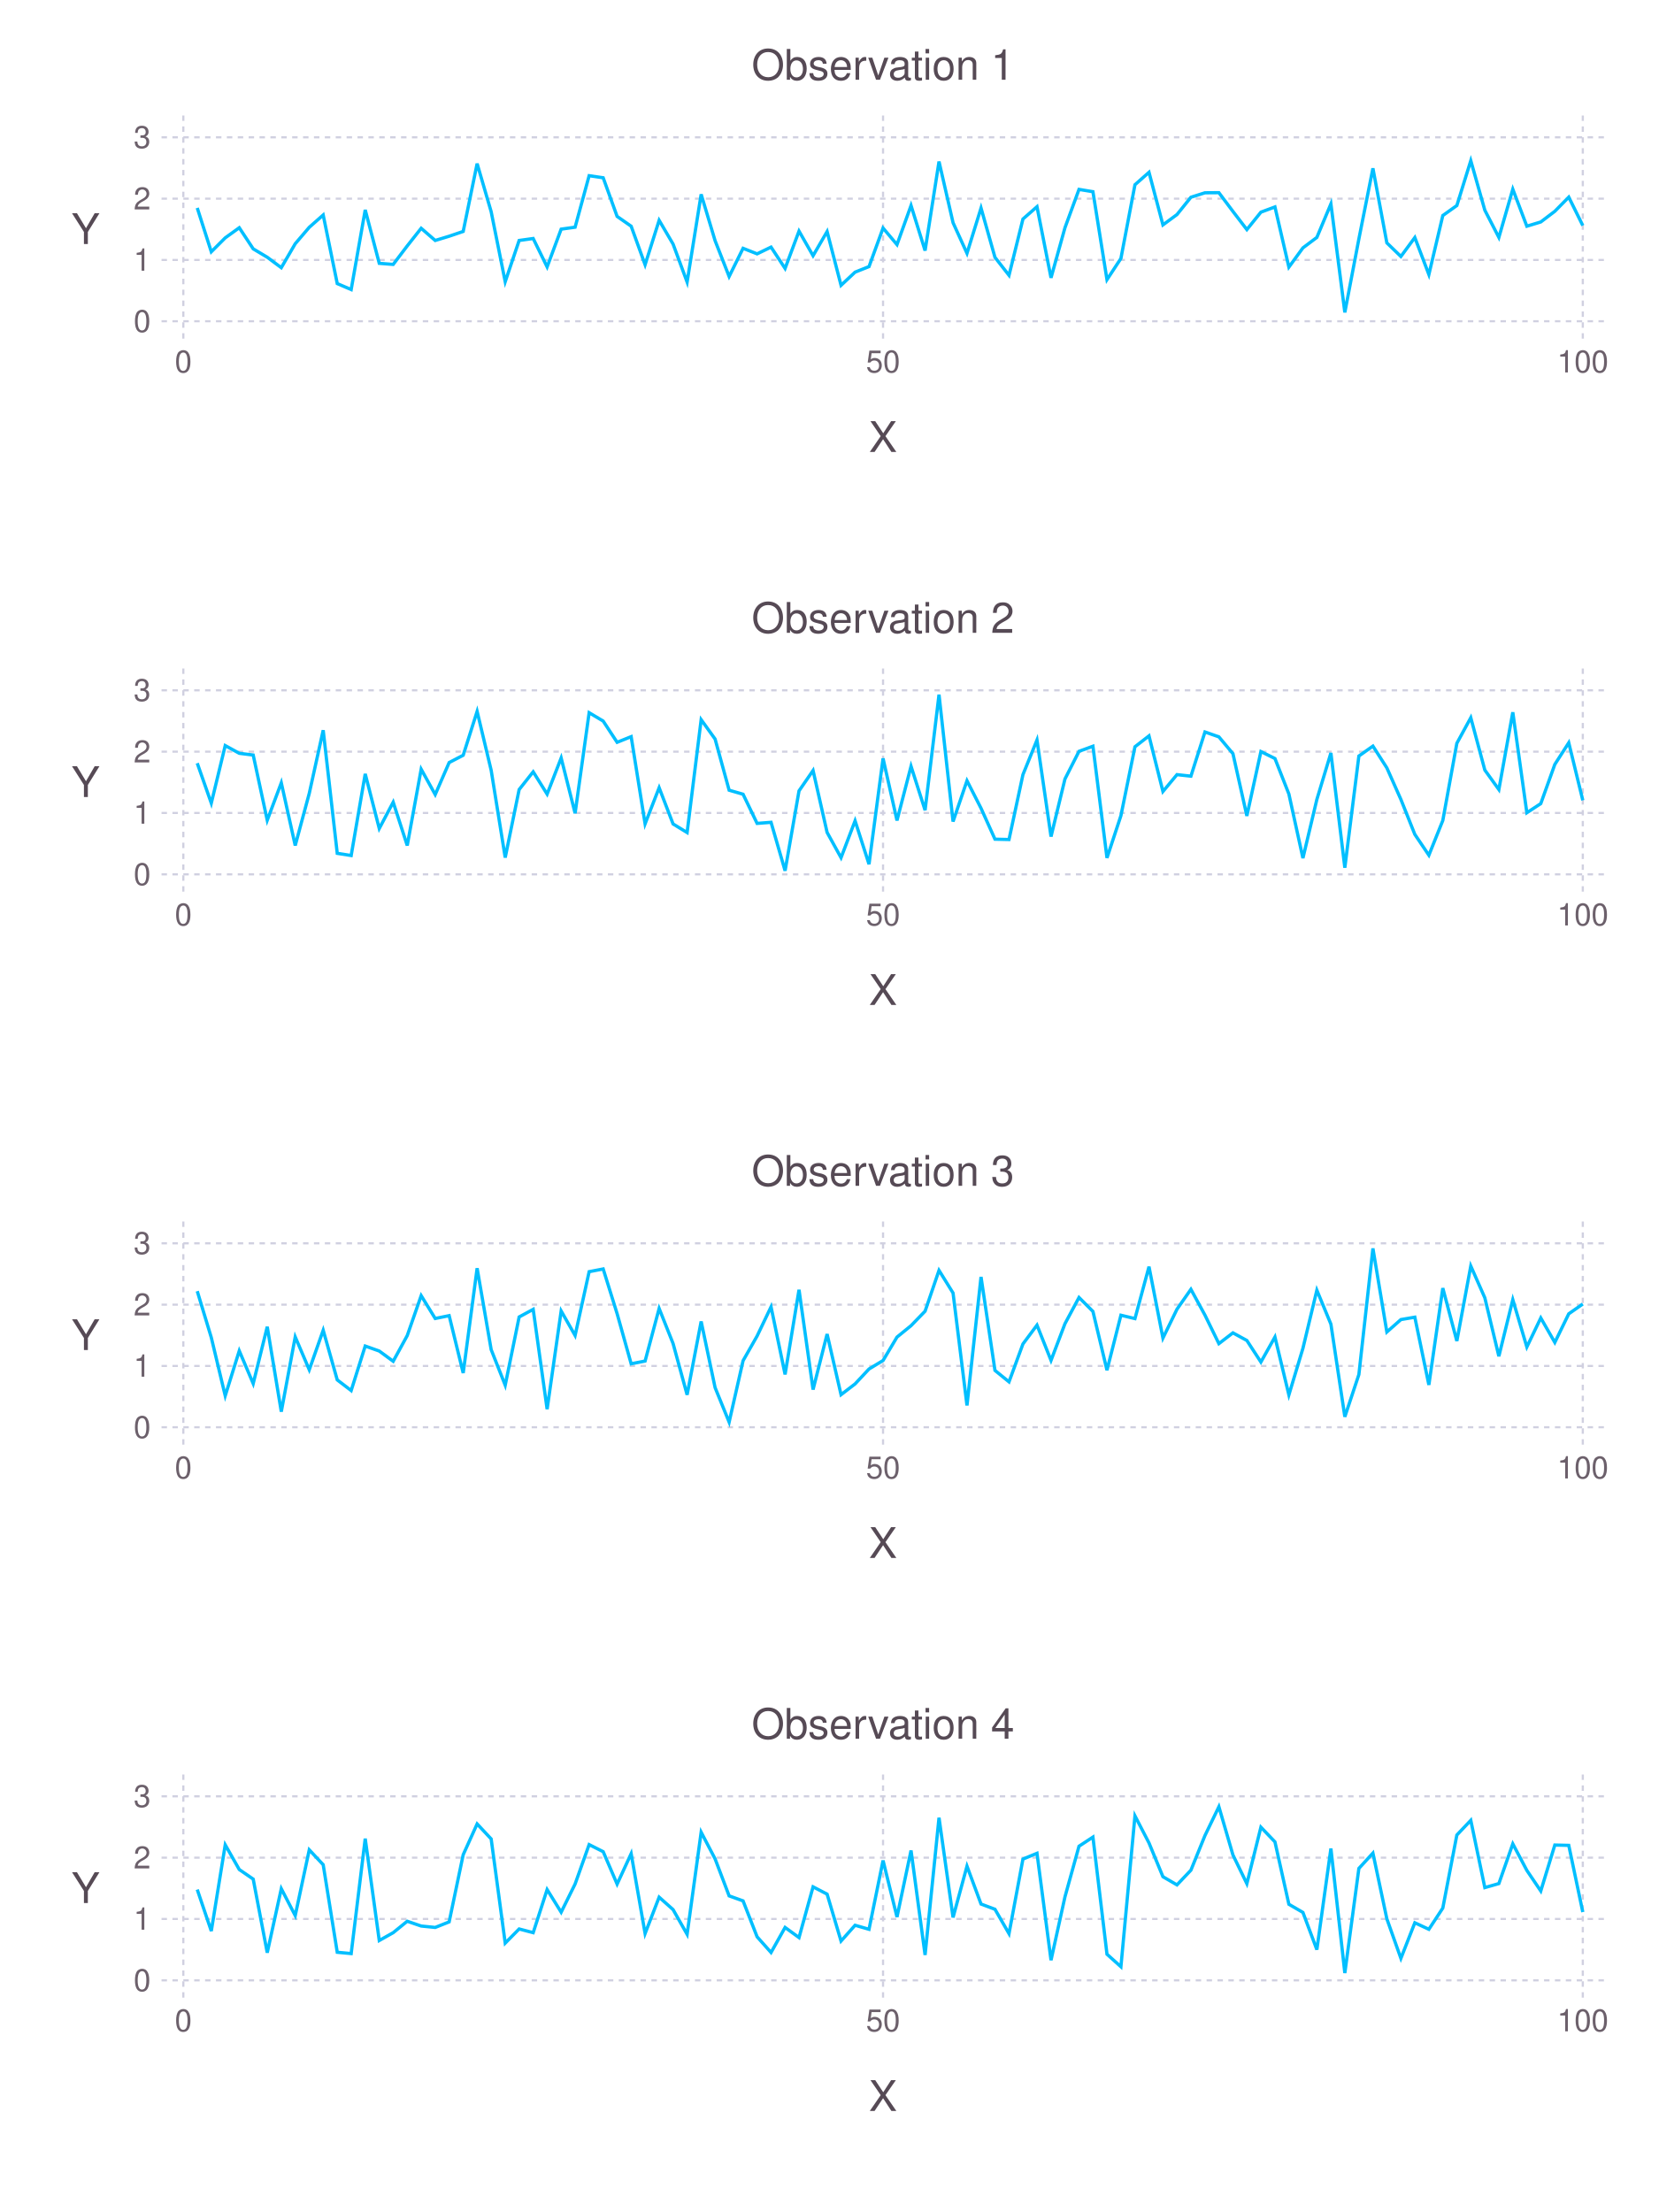
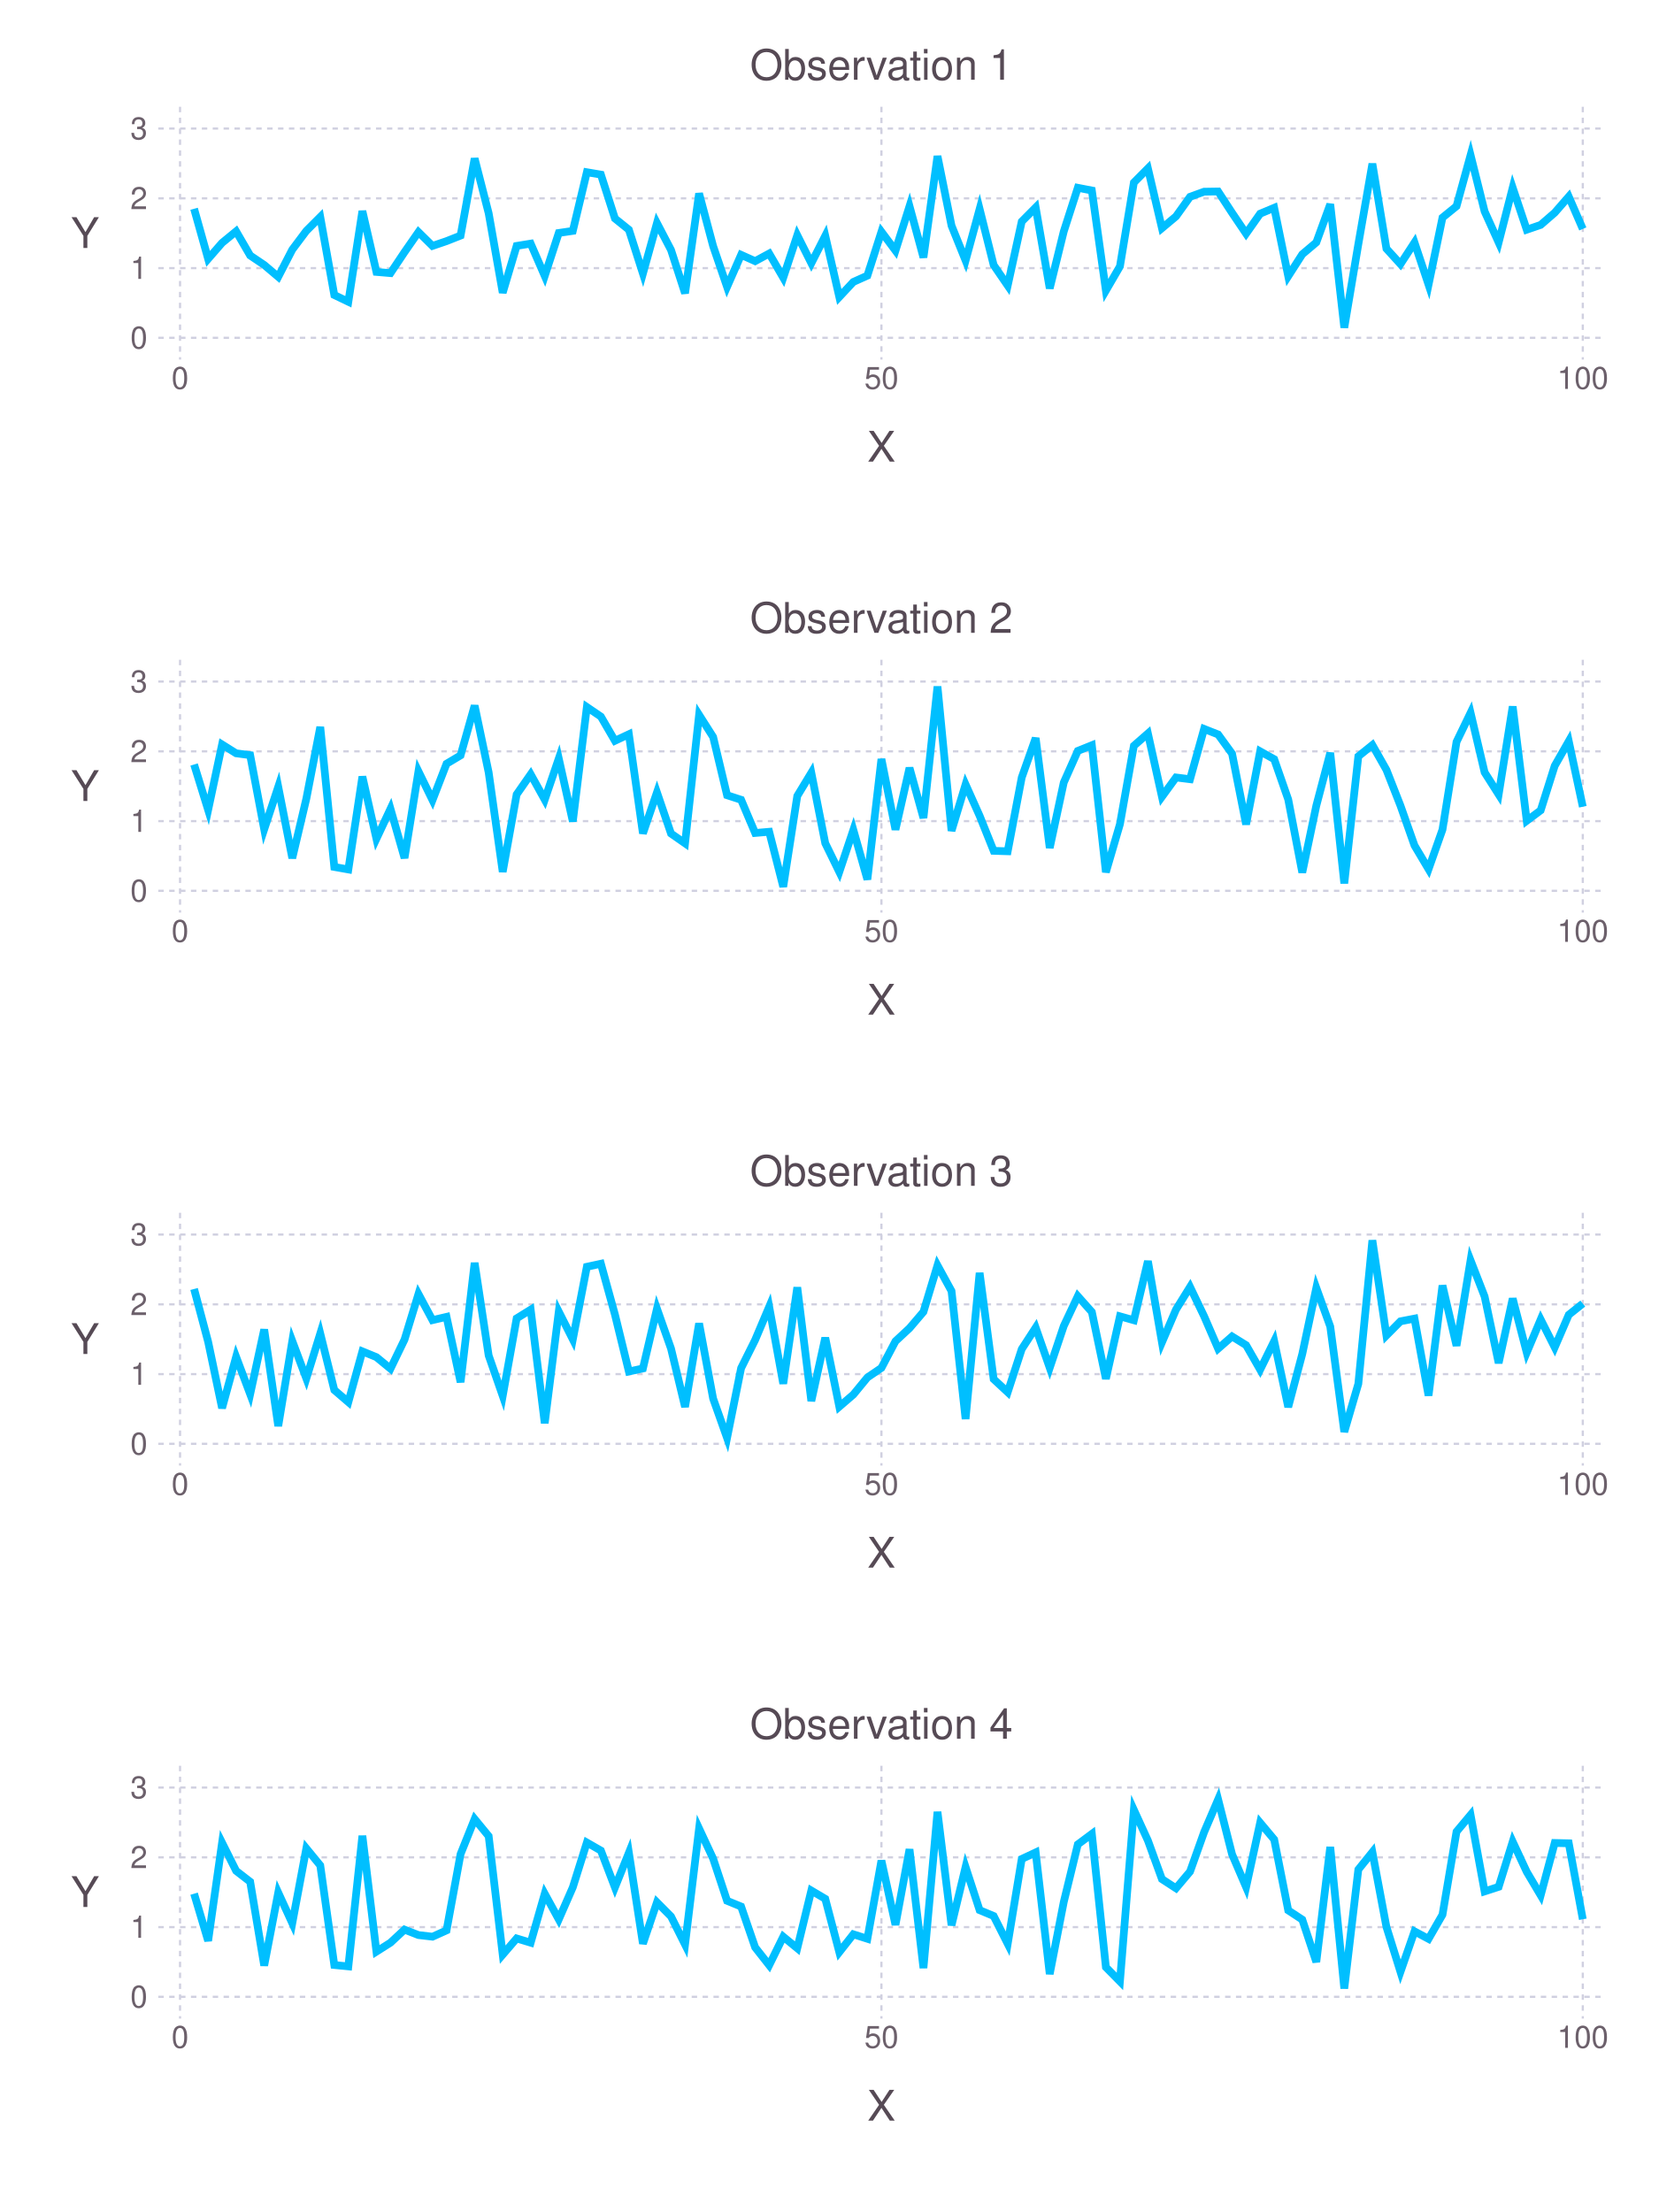
<svg xmlns="http://www.w3.org/2000/svg" version="1.2" width="152.4mm" height="203.2mm" viewBox="0 0 152.4 203.2" stroke="none" fill="#000000" stroke-width="0.3" font-size="3.88">
  <g class="plotroot xscalable yscalable" id="img-edb40650-1">
    <g font-size="3.88" font-family="'PT Sans','Helvetica Neue','Helvetica',sans-serif" fill="#564A55" stroke="#000000" stroke-opacity="0.000" id="img-edb40650-2">
-       <text x="81.12" y="191.59" text-anchor="middle" dy="0.6em">X</text>
+       <text x="80.97" y="192.48" text-anchor="middle" dy="0.6em">X</text>
    </g>
    <g class="guide xlabels" font-size="2.82" font-family="'PT Sans Caption','Helvetica Neue','Helvetica',sans-serif" fill="#6C606B" id="img-edb40650-3">
-       <text x="16.84" y="184.91" text-anchor="middle" dy="0.6em">0</text>
-       <text x="81.12" y="184.91" text-anchor="middle" dy="0.6em">50</text>
-       <text x="145.4" y="184.91" text-anchor="middle" dy="0.6em">100</text>
+       <text x="16.54" y="186.43" text-anchor="middle" dy="0.6em">0</text>
+       <text x="80.97" y="186.43" text-anchor="middle" dy="0.6em">50</text>
+       <text x="145.4" y="186.43" text-anchor="middle" dy="0.6em">100</text>
    </g>
    <g clip-path="url(#img-edb40650-4)">
      <g id="img-edb40650-5">
        <g pointer-events="visible" opacity="1" fill="#000000" fill-opacity="0.000" stroke="#000000" stroke-opacity="0.000" class="guide background" id="img-edb40650-6">
-           <rect x="14.84" y="163.01" width="132.56" height="20.9" />
+           <rect x="14.54" y="162.21" width="132.86" height="23.22" />
        </g>
        <g class="guide ygridlines xfixed" stroke-dasharray="0.5,0.5" stroke-width="0.2" stroke="#D0D0E0" id="img-edb40650-7">
-           <path fill="none" d="M14.84,181.92 L 147.4 181.92" />
-           <path fill="none" d="M14.84,176.28 L 147.4 176.28" />
-           <path fill="none" d="M14.84,170.65 L 147.4 170.65" />
-           <path fill="none" d="M14.84,165.01 L 147.4 165.01" />
+           <path fill="none" d="M14.54,183.43 L 147.4 183.43" />
+           <path fill="none" d="M14.54,177.03 L 147.4 177.03" />
+           <path fill="none" d="M14.54,170.62 L 147.4 170.62" />
+           <path fill="none" d="M14.54,164.21 L 147.4 164.21" />
        </g>
        <g class="guide xgridlines yfixed" stroke-dasharray="0.5,0.5" stroke-width="0.2" stroke="#D0D0E0" id="img-edb40650-8">
-           <path fill="none" d="M16.84,163.01 L 16.84 183.92" />
-           <path fill="none" d="M81.12,163.01 L 81.12 183.92" />
-           <path fill="none" d="M145.4,163.01 L 145.4 183.92" />
+           <path fill="none" d="M16.54,162.21 L 16.54 185.43" />
+           <path fill="none" d="M80.97,162.21 L 80.97 185.43" />
+           <path fill="none" d="M145.4,162.21 L 145.4 185.43" />
        </g>
        <g class="plotpanel" id="img-edb40650-9">
-           <g stroke-width="0.3" fill="#000000" fill-opacity="0.000" class="geometry" stroke-dasharray="none" stroke="#00BFFF" id="img-edb40650-10">
-             <path fill="none" d="M18.12,173.58 L 19.41 177.39 20.69 169.47 21.98 171.74 23.26 172.62 24.55 179.38 25.84 173.5 27.12 175.97 28.41 169.93 29.69 171.3 30.98 179.34 32.26 179.46 33.55 168.9 34.84 178.26 36.12 177.54 37.41 176.49 38.69 176.93 39.98 177.06 41.26 176.55 42.55 170.38 43.83 167.55 45.12 168.93 46.41 178.5 47.69 177.2 48.98 177.54 50.26 173.58 51.55 175.66 52.83 173.07 54.12 169.45 55.41 170.1 56.69 173.08 57.98 170.28 59.26 177.62 60.55 174.28 61.83 175.42 63.12 177.69 64.41 168.31 65.69 170.76 66.98 174.16 68.26 174.62 69.55 177.92 70.83 179.36 72.12 177.06 73.4 177.99 74.69 173.33 75.98 174 77.26 178.31 78.55 176.86 79.83 177.23 81.12 170.91 82.4 176.1 83.69 169.99 84.98 179.59 86.26 166.98 87.55 176.14 88.83 171.43 90.12 174.91 91.4 175.39 92.69 177.63 93.97 170.78 95.26 170.25 96.55 180.07 97.83 174.25 99.12 169.6 100.4 168.76 101.69 179.52 102.97 180.67 104.26 166.81 105.55 169.3 106.83 172.4 108.12 173.15 109.4 171.8 110.69 168.62 111.97 165.97 113.26 170.4 114.54 173.04 115.83 167.85 117.12 169.2 118.4 174.93 119.69 175.68 120.97 179.1 122.26 169.81 123.54 181.25 124.83 171.64 126.12 170.23 127.4 176.27 128.69 179.9 129.97 176.63 131.26 177.23 132.54 175.28 133.83 168.57 135.11 167.22 136.4 173.4 137.69 173.03 138.97 169.38 140.26 171.82 141.54 173.71 142.83 169.49 144.11 169.52 145.4 175.65" />
+           <g stroke-width="0.71" fill="#000000" fill-opacity="0.000" class="geometry" stroke-dasharray="none" stroke="#00BFFF" id="img-edb40650-10">
+             <path fill="none" d="M17.83,173.96 L 19.12 178.29 20.4 169.28 21.69 171.86 22.98 172.86 24.27 180.56 25.56 173.86 26.85 176.67 28.14 169.8 29.42 171.36 30.71 180.51 32 180.64 33.29 168.64 34.58 179.28 35.87 178.46 37.16 177.26 38.44 177.76 39.73 177.91 41.02 177.33 42.31 170.32 43.6 167.1 44.89 168.67 46.18 179.56 47.46 178.07 48.75 178.46 50.04 173.96 51.33 176.32 52.62 173.37 53.91 169.26 55.2 170 56.49 173.38 57.77 170.2 59.06 178.55 60.35 174.75 61.64 176.05 62.93 178.63 64.22 167.97 65.51 170.74 66.79 174.61 68.08 175.14 69.37 178.89 70.66 180.53 71.95 177.91 73.24 178.97 74.53 173.67 75.81 174.43 77.1 179.33 78.39 177.69 79.68 178.1 80.97 170.92 82.26 176.82 83.55 169.88 84.83 180.79 86.12 166.44 87.41 176.86 88.7 171.51 89.99 175.47 91.28 176.01 92.57 178.56 93.86 170.77 95.14 170.17 96.43 181.34 97.72 174.72 99.01 169.43 100.3 168.47 101.59 180.71 102.88 182.02 104.16 166.26 105.45 169.08 106.74 172.62 108.03 173.46 109.32 171.93 110.61 168.31 111.9 165.3 113.18 170.34 114.47 173.35 115.76 167.44 117.05 168.98 118.34 175.49 119.63 176.34 120.92 180.23 122.2 169.67 123.49 182.67 124.78 171.74 126.07 170.14 127.36 177.01 128.65 181.14 129.94 177.42 131.23 178.11 132.51 175.89 133.8 168.26 135.09 166.72 136.38 173.75 137.67 173.33 138.96 169.18 140.25 171.95 141.53 174.11 142.82 169.3 144.11 169.33 145.4 176.31" />
          </g>
        </g>
      </g>
    </g>
    <g class="guide ylabels" font-size="2.82" font-family="'PT Sans Caption','Helvetica Neue','Helvetica',sans-serif" fill="#6C606B" id="img-edb40650-11">
-       <text x="13.84" y="181.92" text-anchor="end" dy="0.35em">0</text>
-       <text x="13.84" y="176.28" text-anchor="end" dy="0.35em">1</text>
-       <text x="13.84" y="170.65" text-anchor="end" dy="0.35em">2</text>
-       <text x="13.84" y="165.01" text-anchor="end" dy="0.35em">3</text>
+       <text x="13.54" y="183.43" text-anchor="end" dy="0.35em">0</text>
+       <text x="13.54" y="177.03" text-anchor="end" dy="0.35em">1</text>
+       <text x="13.54" y="170.62" text-anchor="end" dy="0.35em">2</text>
+       <text x="13.54" y="164.21" text-anchor="end" dy="0.35em">3</text>
    </g>
    <g font-size="3.88" font-family="'PT Sans','Helvetica Neue','Helvetica',sans-serif" fill="#564A55" stroke="#000000" stroke-opacity="0.000" id="img-edb40650-12">
-       <text x="9.16" y="173.46" text-anchor="end" dy="0.35em">Y</text>
+       <text x="9.11" y="173.82" text-anchor="end" dy="0.35em">Y</text>
    </g>
    <g font-size="3.88" font-family="'PT Sans','Helvetica Neue','Helvetica',sans-serif" fill="#564A55" stroke="#000000" stroke-opacity="0.000" id="img-edb40650-13">
-       <text x="81.12" y="157.4" text-anchor="middle" dy="0.6em">Observation 4</text>
+       <text x="80.97" y="157.4" text-anchor="middle" dy="0.6em">Observation 4</text>
    </g>
  </g>
  <g class="plotroot xscalable yscalable" id="img-edb40650-14">
    <g font-size="3.88" font-family="'PT Sans','Helvetica Neue','Helvetica',sans-serif" fill="#564A55" stroke="#000000" stroke-opacity="0.000" id="img-edb40650-15">
-       <text x="81.12" y="140.79" text-anchor="middle" dy="0.6em">X</text>
+       <text x="80.97" y="141.68" text-anchor="middle" dy="0.6em">X</text>
    </g>
    <g class="guide xlabels" font-size="2.82" font-family="'PT Sans Caption','Helvetica Neue','Helvetica',sans-serif" fill="#6C606B" id="img-edb40650-16">
-       <text x="16.84" y="134.12" text-anchor="middle" dy="0.6em">0</text>
-       <text x="81.12" y="134.12" text-anchor="middle" dy="0.6em">50</text>
-       <text x="145.4" y="134.12" text-anchor="middle" dy="0.6em">100</text>
+       <text x="16.54" y="135.63" text-anchor="middle" dy="0.6em">0</text>
+       <text x="80.97" y="135.63" text-anchor="middle" dy="0.6em">50</text>
+       <text x="145.4" y="135.63" text-anchor="middle" dy="0.6em">100</text>
    </g>
    <g clip-path="url(#img-edb40650-17)">
      <g id="img-edb40650-18">
        <g pointer-events="visible" opacity="1" fill="#000000" fill-opacity="0.000" stroke="#000000" stroke-opacity="0.000" class="guide background" id="img-edb40650-19">
-           <rect x="14.84" y="112.21" width="132.56" height="20.9" />
+           <rect x="14.54" y="111.41" width="132.86" height="23.22" />
        </g>
        <g class="guide ygridlines xfixed" stroke-dasharray="0.5,0.5" stroke-width="0.2" stroke="#D0D0E0" id="img-edb40650-20">
-           <path fill="none" d="M14.84,131.11 L 147.4 131.11" />
-           <path fill="none" d="M14.84,125.48 L 147.4 125.48" />
-           <path fill="none" d="M14.84,119.85 L 147.4 119.85" />
-           <path fill="none" d="M14.84,114.21 L 147.4 114.21" />
+           <path fill="none" d="M14.54,132.63 L 147.4 132.63" />
+           <path fill="none" d="M14.54,126.23 L 147.4 126.23" />
+           <path fill="none" d="M14.54,119.82 L 147.4 119.82" />
+           <path fill="none" d="M14.54,113.41 L 147.4 113.41" />
        </g>
        <g class="guide xgridlines yfixed" stroke-dasharray="0.5,0.5" stroke-width="0.2" stroke="#D0D0E0" id="img-edb40650-21">
-           <path fill="none" d="M16.84,112.21 L 16.84 133.12" />
-           <path fill="none" d="M81.12,112.21 L 81.12 133.12" />
-           <path fill="none" d="M145.4,112.21 L 145.4 133.12" />
+           <path fill="none" d="M16.54,111.41 L 16.54 134.63" />
+           <path fill="none" d="M80.97,111.41 L 80.97 134.63" />
+           <path fill="none" d="M145.4,111.41 L 145.4 134.63" />
        </g>
        <g class="plotpanel" id="img-edb40650-22">
-           <g stroke-width="0.3" fill="#000000" fill-opacity="0.000" class="geometry" stroke-dasharray="none" stroke="#00BFFF" id="img-edb40650-23">
-             <path fill="none" d="M18.12,118.61 L 19.41 122.87 20.69 128.22 21.98 124.09 23.26 127.1 24.55 121.88 25.84 129.68 27.12 122.81 28.41 125.83 29.69 122.2 30.98 126.76 32.26 127.74 33.55 123.65 34.84 124.11 36.12 125.05 37.41 122.69 38.69 119.02 39.98 121.12 41.26 120.86 42.55 126.13 43.83 116.5 45.12 123.98 46.41 127.25 47.69 120.98 48.98 120.28 50.26 129.45 51.55 120.43 52.83 122.68 54.12 116.82 55.41 116.57 56.69 120.68 57.98 125.28 59.26 125.03 60.55 120.2 61.83 123.42 63.12 128.13 64.41 121.39 65.69 127.47 66.98 130.64 68.26 125 69.55 122.73 70.83 120.05 72.12 126.26 73.4 118.48 74.69 127.65 75.98 122.55 77.26 128.12 78.55 127.13 79.83 125.76 81.12 124.98 82.4 122.83 83.69 121.78 84.98 120.45 86.26 116.7 87.55 118.78 88.83 129.11 90.12 117.3 91.4 125.89 92.69 126.94 93.97 123.46 95.26 121.73 96.55 124.97 97.83 121.6 99.12 119.19 100.4 120.47 101.69 125.87 102.97 120.82 104.26 121.13 105.55 116.36 106.83 122.92 108.12 120.27 109.4 118.44 110.69 120.81 111.97 123.43 113.26 122.44 114.54 123.14 115.83 125.12 117.12 122.82 118.4 128.14 119.69 123.86 120.97 118.52 122.26 121.64 123.54 130.15 124.83 126.27 126.12 114.68 127.4 122.36 128.69 121.22 129.97 121 131.26 127.22 132.54 118.33 133.83 123.19 135.11 116.3 136.4 119.22 137.69 124.59 138.97 119.39 140.26 123.74 141.54 121.07 142.83 123.32 144.11 120.69 145.4 119.79" />
+           <g stroke-width="0.71" fill="#000000" fill-opacity="0.000" class="geometry" stroke-dasharray="none" stroke="#00BFFF" id="img-edb40650-23">
+             <path fill="none" d="M17.83,118.41 L 19.12 123.26 20.4 129.35 21.69 124.64 22.98 128.07 24.27 122.13 25.56 131 26.85 123.19 28.14 126.63 29.42 122.5 30.71 127.69 32 128.8 33.29 124.14 34.58 124.67 35.87 125.73 37.16 123.06 38.44 118.87 39.73 121.27 41.02 120.97 42.31 126.97 43.6 116.01 44.89 124.52 46.18 128.23 47.46 121.11 48.75 120.31 50.04 130.74 51.33 120.49 52.62 123.04 53.91 116.37 55.2 116.09 56.49 120.76 57.77 125.99 59.06 125.71 60.35 120.22 61.64 123.88 62.93 129.24 64.22 121.57 65.51 128.48 66.79 132.09 68.08 125.68 69.37 123.09 70.66 120.04 71.95 127.11 73.24 118.26 74.53 128.7 75.81 122.89 77.1 129.22 78.39 128.11 79.68 126.54 80.97 125.66 82.26 123.21 83.55 122.01 84.83 120.51 86.12 116.24 87.41 118.6 88.7 130.35 89.99 116.93 91.28 126.69 92.57 127.89 93.86 123.93 95.14 121.96 96.43 125.65 97.72 121.81 99.01 119.07 100.3 120.52 101.59 126.66 102.88 120.92 104.16 121.28 105.45 115.85 106.74 123.31 108.03 120.3 109.32 118.22 110.61 120.91 111.9 123.89 113.18 122.77 114.47 123.57 115.76 125.82 117.05 123.2 118.34 129.25 119.63 124.38 120.92 118.31 122.2 121.86 123.49 131.53 124.78 127.12 126.07 113.94 127.36 122.68 128.65 121.38 129.94 121.13 131.23 128.2 132.51 118.09 133.8 123.62 135.09 115.78 136.38 119.1 137.67 125.21 138.96 119.29 140.25 124.25 141.53 121.21 142.82 123.77 144.11 120.78 145.4 119.75" />
          </g>
        </g>
      </g>
    </g>
    <g class="guide ylabels" font-size="2.82" font-family="'PT Sans Caption','Helvetica Neue','Helvetica',sans-serif" fill="#6C606B" id="img-edb40650-24">
-       <text x="13.84" y="131.11" text-anchor="end" dy="0.35em">0</text>
-       <text x="13.84" y="125.48" text-anchor="end" dy="0.35em">1</text>
-       <text x="13.84" y="119.85" text-anchor="end" dy="0.35em">2</text>
-       <text x="13.84" y="114.21" text-anchor="end" dy="0.35em">3</text>
+       <text x="13.54" y="132.63" text-anchor="end" dy="0.35em">0</text>
+       <text x="13.54" y="126.23" text-anchor="end" dy="0.35em">1</text>
+       <text x="13.54" y="119.82" text-anchor="end" dy="0.35em">2</text>
+       <text x="13.54" y="113.41" text-anchor="end" dy="0.35em">3</text>
    </g>
    <g font-size="3.88" font-family="'PT Sans','Helvetica Neue','Helvetica',sans-serif" fill="#564A55" stroke="#000000" stroke-opacity="0.000" id="img-edb40650-25">
-       <text x="9.16" y="122.66" text-anchor="end" dy="0.35em">Y</text>
+       <text x="9.11" y="123.02" text-anchor="end" dy="0.35em">Y</text>
    </g>
    <g font-size="3.88" font-family="'PT Sans','Helvetica Neue','Helvetica',sans-serif" fill="#564A55" stroke="#000000" stroke-opacity="0.000" id="img-edb40650-26">
-       <text x="81.12" y="106.6" text-anchor="middle" dy="0.6em">Observation 3</text>
+       <text x="80.97" y="106.6" text-anchor="middle" dy="0.6em">Observation 3</text>
    </g>
  </g>
  <g class="plotroot xscalable yscalable" id="img-edb40650-27">
    <g font-size="3.88" font-family="'PT Sans','Helvetica Neue','Helvetica',sans-serif" fill="#564A55" stroke="#000000" stroke-opacity="0.000" id="img-edb40650-28">
-       <text x="81.12" y="89.99" text-anchor="middle" dy="0.6em">X</text>
+       <text x="80.97" y="90.88" text-anchor="middle" dy="0.6em">X</text>
    </g>
    <g class="guide xlabels" font-size="2.82" font-family="'PT Sans Caption','Helvetica Neue','Helvetica',sans-serif" fill="#6C606B" id="img-edb40650-29">
-       <text x="16.84" y="83.32" text-anchor="middle" dy="0.6em">0</text>
-       <text x="81.12" y="83.32" text-anchor="middle" dy="0.6em">50</text>
-       <text x="145.4" y="83.32" text-anchor="middle" dy="0.6em">100</text>
+       <text x="16.54" y="84.83" text-anchor="middle" dy="0.6em">0</text>
+       <text x="80.97" y="84.83" text-anchor="middle" dy="0.6em">50</text>
+       <text x="145.4" y="84.83" text-anchor="middle" dy="0.6em">100</text>
    </g>
    <g clip-path="url(#img-edb40650-30)">
      <g id="img-edb40650-31">
        <g pointer-events="visible" opacity="1" fill="#000000" fill-opacity="0.000" stroke="#000000" stroke-opacity="0.000" class="guide background" id="img-edb40650-32">
-           <rect x="14.84" y="61.41" width="132.56" height="20.9" />
+           <rect x="14.54" y="60.61" width="132.86" height="23.22" />
        </g>
        <g class="guide ygridlines xfixed" stroke-dasharray="0.5,0.5" stroke-width="0.2" stroke="#D0D0E0" id="img-edb40650-33">
-           <path fill="none" d="M14.84,80.32 L 147.4 80.32" />
-           <path fill="none" d="M14.84,74.68 L 147.4 74.68" />
-           <path fill="none" d="M14.84,69.05 L 147.4 69.05" />
-           <path fill="none" d="M14.84,63.41 L 147.4 63.41" />
+           <path fill="none" d="M14.54,81.83 L 147.4 81.83" />
+           <path fill="none" d="M14.54,75.43 L 147.4 75.43" />
+           <path fill="none" d="M14.54,69.02 L 147.4 69.02" />
+           <path fill="none" d="M14.54,62.61 L 147.4 62.61" />
        </g>
        <g class="guide xgridlines yfixed" stroke-dasharray="0.5,0.5" stroke-width="0.2" stroke="#D0D0E0" id="img-edb40650-34">
-           <path fill="none" d="M16.84,61.41 L 16.84 82.32" />
-           <path fill="none" d="M81.12,61.41 L 81.12 82.32" />
-           <path fill="none" d="M145.4,61.41 L 145.4 82.32" />
+           <path fill="none" d="M16.54,60.61 L 16.54 83.83" />
+           <path fill="none" d="M80.97,60.61 L 80.97 83.83" />
+           <path fill="none" d="M145.4,60.61 L 145.4 83.83" />
        </g>
        <g class="plotpanel" id="img-edb40650-35">
-           <g stroke-width="0.3" fill="#000000" fill-opacity="0.000" class="geometry" stroke-dasharray="none" stroke="#00BFFF" id="img-edb40650-36">
-             <path fill="none" d="M18.12,70.11 L 19.41 73.78 20.69 68.49 21.98 69.2 23.26 69.36 24.55 75.35 25.84 71.91 27.12 77.67 28.41 72.88 29.69 67.08 30.98 78.39 32.26 78.59 33.55 71.09 34.84 76.11 36.12 73.69 37.41 77.67 38.69 70.66 39.98 72.99 41.26 70.05 42.55 69.38 43.83 65.35 45.12 70.76 46.41 78.78 47.69 72.53 48.98 70.9 50.26 72.95 51.55 69.63 52.83 74.71 54.12 65.47 55.41 66.24 56.69 68.19 57.98 67.67 59.26 75.68 60.55 72.36 61.83 75.69 63.12 76.48 64.41 66.11 65.69 67.89 66.98 72.59 68.26 72.96 69.55 75.64 70.83 75.54 72.12 79.99 73.4 72.65 74.69 70.78 75.98 76.47 77.26 78.79 78.55 75.4 79.83 79.39 81.12 69.67 82.4 75.37 83.69 70.39 84.98 74.43 86.26 63.81 87.55 75.47 88.83 71.72 90.12 74.25 91.4 77.09 92.69 77.12 93.97 71.16 95.26 67.98 96.55 76.85 97.83 71.56 99.12 69.02 100.4 68.55 101.69 78.81 102.97 74.93 104.26 68.6 105.55 67.6 106.83 72.71 108.12 71.16 109.4 71.3 110.69 67.24 111.97 67.69 113.26 69.23 114.54 74.95 115.83 69.04 117.12 69.68 118.4 72.94 119.69 78.83 120.97 73.44 122.26 69.17 123.54 79.71 124.83 69.45 126.12 68.54 127.4 70.54 128.69 73.44 129.97 76.65 131.26 78.56 132.54 75.37 133.83 68.28 135.11 65.93 136.4 70.74 137.69 72.53 138.97 65.43 140.26 74.66 141.54 73.82 142.83 70.22 144.11 68.23 145.4 73.52" />
+           <g stroke-width="0.71" fill="#000000" fill-opacity="0.000" class="geometry" stroke-dasharray="none" stroke="#00BFFF" id="img-edb40650-36">
+             <path fill="none" d="M17.83,70.23 L 19.12 74.4 20.4 68.39 21.69 69.2 22.98 69.37 24.27 76.18 25.56 72.28 26.85 78.83 28.14 73.37 29.42 66.78 30.71 79.64 32 79.87 33.29 71.34 34.58 77.05 35.87 74.3 37.16 78.82 38.44 70.86 39.73 73.5 41.02 70.16 42.31 69.39 43.6 64.82 44.89 70.96 46.18 80.09 47.46 72.98 48.75 71.13 50.04 73.46 51.33 69.68 52.62 75.46 53.91 64.95 55.2 65.83 56.49 68.05 57.77 67.45 59.06 76.56 60.35 72.79 61.64 76.57 62.93 77.47 64.22 65.67 65.51 67.7 66.79 73.05 68.08 73.47 69.37 76.52 70.66 76.41 71.95 81.46 73.24 73.12 74.53 70.99 75.81 77.46 77.1 80.1 78.39 76.24 79.68 80.79 80.97 69.73 82.26 76.21 83.55 70.54 84.83 75.14 86.12 63.06 87.41 76.32 88.7 72.06 89.99 74.94 91.28 78.16 92.57 78.2 93.86 71.42 95.14 67.8 96.43 77.89 97.72 71.88 99.01 68.98 100.3 68.46 101.59 80.12 102.88 75.71 104.16 68.51 105.45 67.38 106.74 73.19 108.03 71.42 109.32 71.58 110.61 66.96 111.9 67.47 113.18 69.23 114.47 75.73 115.76 69.02 117.05 69.74 118.34 73.44 119.63 80.15 120.92 74.01 122.2 69.16 123.49 81.15 124.78 69.48 126.07 68.44 127.36 70.72 128.65 74.01 129.94 77.67 131.23 79.84 132.51 76.21 133.8 68.15 135.09 65.48 136.38 70.95 137.67 72.98 138.96 64.9 140.25 75.4 141.53 74.44 142.82 70.35 144.11 68.09 145.4 74.11" />
          </g>
        </g>
      </g>
    </g>
    <g class="guide ylabels" font-size="2.82" font-family="'PT Sans Caption','Helvetica Neue','Helvetica',sans-serif" fill="#6C606B" id="img-edb40650-37">
-       <text x="13.84" y="80.32" text-anchor="end" dy="0.35em">0</text>
-       <text x="13.84" y="74.68" text-anchor="end" dy="0.35em">1</text>
-       <text x="13.84" y="69.05" text-anchor="end" dy="0.35em">2</text>
-       <text x="13.84" y="63.41" text-anchor="end" dy="0.35em">3</text>
+       <text x="13.54" y="81.83" text-anchor="end" dy="0.35em">0</text>
+       <text x="13.54" y="75.43" text-anchor="end" dy="0.35em">1</text>
+       <text x="13.54" y="69.02" text-anchor="end" dy="0.35em">2</text>
+       <text x="13.54" y="62.61" text-anchor="end" dy="0.35em">3</text>
    </g>
    <g font-size="3.88" font-family="'PT Sans','Helvetica Neue','Helvetica',sans-serif" fill="#564A55" stroke="#000000" stroke-opacity="0.000" id="img-edb40650-38">
-       <text x="9.16" y="71.86" text-anchor="end" dy="0.35em">Y</text>
+       <text x="9.11" y="72.22" text-anchor="end" dy="0.35em">Y</text>
    </g>
    <g font-size="3.88" font-family="'PT Sans','Helvetica Neue','Helvetica',sans-serif" fill="#564A55" stroke="#000000" stroke-opacity="0.000" id="img-edb40650-39">
-       <text x="81.12" y="55.8" text-anchor="middle" dy="0.6em">Observation 2</text>
+       <text x="80.97" y="55.8" text-anchor="middle" dy="0.6em">Observation 2</text>
    </g>
  </g>
  <g class="plotroot xscalable yscalable" id="img-edb40650-40">
    <g font-size="3.88" font-family="'PT Sans','Helvetica Neue','Helvetica',sans-serif" fill="#564A55" stroke="#000000" stroke-opacity="0.000" id="img-edb40650-41">
-       <text x="81.12" y="39.19" text-anchor="middle" dy="0.6em">X</text>
+       <text x="80.97" y="40.08" text-anchor="middle" dy="0.6em">X</text>
    </g>
    <g class="guide xlabels" font-size="2.82" font-family="'PT Sans Caption','Helvetica Neue','Helvetica',sans-serif" fill="#6C606B" id="img-edb40650-42">
-       <text x="16.84" y="32.52" text-anchor="middle" dy="0.6em">0</text>
-       <text x="81.12" y="32.52" text-anchor="middle" dy="0.6em">50</text>
-       <text x="145.4" y="32.52" text-anchor="middle" dy="0.6em">100</text>
+       <text x="16.54" y="34.03" text-anchor="middle" dy="0.6em">0</text>
+       <text x="80.97" y="34.03" text-anchor="middle" dy="0.6em">50</text>
+       <text x="145.4" y="34.03" text-anchor="middle" dy="0.6em">100</text>
    </g>
    <g clip-path="url(#img-edb40650-43)">
      <g id="img-edb40650-44">
        <g pointer-events="visible" opacity="1" fill="#000000" fill-opacity="0.000" stroke="#000000" stroke-opacity="0.000" class="guide background" id="img-edb40650-45">
-           <rect x="14.84" y="10.61" width="132.56" height="20.9" />
+           <rect x="14.54" y="9.81" width="132.86" height="23.22" />
        </g>
        <g class="guide ygridlines xfixed" stroke-dasharray="0.5,0.5" stroke-width="0.2" stroke="#D0D0E0" id="img-edb40650-46">
-           <path fill="none" d="M14.84,29.51 L 147.4 29.51" />
-           <path fill="none" d="M14.84,23.88 L 147.4 23.88" />
-           <path fill="none" d="M14.84,18.25 L 147.4 18.25" />
-           <path fill="none" d="M14.84,12.61 L 147.4 12.61" />
+           <path fill="none" d="M14.54,31.03 L 147.4 31.03" />
+           <path fill="none" d="M14.54,24.63 L 147.4 24.63" />
+           <path fill="none" d="M14.54,18.22 L 147.4 18.22" />
+           <path fill="none" d="M14.54,11.81 L 147.4 11.81" />
        </g>
        <g class="guide xgridlines yfixed" stroke-dasharray="0.5,0.5" stroke-width="0.2" stroke="#D0D0E0" id="img-edb40650-47">
-           <path fill="none" d="M16.84,10.61 L 16.84 31.52" />
-           <path fill="none" d="M81.12,10.61 L 81.12 31.52" />
-           <path fill="none" d="M145.4,10.61 L 145.4 31.52" />
+           <path fill="none" d="M16.54,9.81 L 16.54 33.03" />
+           <path fill="none" d="M80.97,9.81 L 80.97 33.03" />
+           <path fill="none" d="M145.4,9.81 L 145.4 33.03" />
        </g>
        <g class="plotpanel" id="img-edb40650-48">
-           <g stroke-width="0.3" fill="#000000" fill-opacity="0.000" class="geometry" stroke-dasharray="none" stroke="#00BFFF" id="img-edb40650-49">
-             <path fill="none" d="M18.12,19.1 L 19.41 23.13 20.69 21.85 21.98 20.92 23.26 22.86 24.55 23.63 25.84 24.59 27.12 22.39 28.41 20.88 29.69 19.75 30.98 26.05 32.26 26.6 33.55 19.28 34.84 24.19 36.12 24.29 37.41 22.59 38.69 20.97 39.98 22.09 41.26 21.7 42.55 21.26 43.83 15.03 45.12 19.45 46.41 25.88 47.69 22.09 48.98 21.91 50.26 24.52 51.55 21.05 52.83 20.87 54.12 16.14 55.41 16.33 56.69 19.88 57.98 20.78 59.26 24.32 60.55 20.24 61.83 22.42 63.12 25.91 64.41 17.85 65.69 22.11 66.98 25.4 68.26 22.81 69.55 23.32 70.83 22.7 72.12 24.66 73.4 21.23 74.69 23.49 75.98 21.27 77.26 26.21 78.55 25 79.83 24.49 81.12 20.95 82.4 22.47 83.69 18.88 84.98 23.02 86.26 14.84 87.55 20.46 88.83 23.27 90.12 19.11 91.4 23.64 92.69 25.29 93.97 20.12 95.26 18.99 96.55 25.52 97.83 20.92 99.12 17.4 100.4 17.61 101.69 25.69 102.97 23.74 104.26 16.97 105.55 15.83 106.83 20.66 108.12 19.71 109.4 18.12 110.69 17.71 111.97 17.7 113.26 19.42 114.54 21.09 115.83 19.49 117.12 19.01 118.4 24.54 119.69 22.77 120.97 21.81 122.26 18.73 123.54 28.7 124.83 21.95 126.12 15.46 127.4 22.31 128.69 23.56 129.97 21.82 131.26 25.22 132.54 19.8 133.83 18.88 135.11 14.76 136.4 19.31 137.69 21.81 138.97 17.38 140.26 20.78 141.54 20.39 142.83 19.41 144.11 18.11 145.4 20.72" />
+           <g stroke-width="0.71" fill="#000000" fill-opacity="0.000" class="geometry" stroke-dasharray="none" stroke="#00BFFF" id="img-edb40650-49">
+             <path fill="none" d="M17.83,19.18 L 19.12 23.78 20.4 22.31 21.69 21.25 22.98 23.47 24.27 24.34 25.56 25.43 26.85 22.93 28.14 21.21 29.42 19.93 30.71 27.1 32 27.72 33.29 19.39 34.58 24.98 35.87 25.09 37.16 23.16 38.44 21.32 39.73 22.59 41.02 22.15 42.31 21.64 43.6 14.56 44.89 19.59 46.18 26.89 47.46 22.59 48.75 22.38 50.04 25.35 51.33 21.4 52.62 21.21 53.91 15.82 55.2 16.04 56.49 20.07 57.77 21.1 59.06 25.13 60.35 20.49 61.64 22.96 62.93 26.94 64.22 17.77 65.51 22.61 66.79 26.35 68.08 23.41 69.37 23.99 70.66 23.29 71.95 25.51 73.24 21.61 74.53 24.18 75.81 21.66 77.1 27.28 78.39 25.9 79.68 25.32 80.97 21.29 82.26 23.02 83.55 18.94 84.83 23.65 86.12 14.34 87.41 20.73 88.7 23.93 89.99 19.2 91.28 24.35 92.57 26.23 93.86 20.35 95.14 19.06 96.43 26.49 97.72 21.26 99.01 17.25 100.3 17.5 101.59 26.69 102.88 24.47 104.16 16.77 105.45 15.47 106.74 20.96 108.03 19.88 109.32 18.08 110.61 17.61 111.9 17.59 113.18 19.55 114.47 21.46 115.76 19.63 117.05 19.09 118.34 25.37 119.63 23.36 120.92 22.27 122.2 18.76 123.49 30.1 124.78 22.43 126.07 15.04 127.36 22.84 128.65 24.26 129.94 22.28 131.23 26.15 132.51 19.99 133.8 18.94 135.09 14.25 136.38 19.42 137.67 22.27 138.96 17.24 140.25 21.1 141.53 20.66 142.82 19.54 144.11 18.06 145.4 21.03" />
          </g>
        </g>
      </g>
    </g>
    <g class="guide ylabels" font-size="2.82" font-family="'PT Sans Caption','Helvetica Neue','Helvetica',sans-serif" fill="#6C606B" id="img-edb40650-50">
-       <text x="13.84" y="29.51" text-anchor="end" dy="0.35em">0</text>
-       <text x="13.84" y="23.88" text-anchor="end" dy="0.35em">1</text>
-       <text x="13.84" y="18.25" text-anchor="end" dy="0.35em">2</text>
-       <text x="13.84" y="12.61" text-anchor="end" dy="0.35em">3</text>
+       <text x="13.54" y="31.03" text-anchor="end" dy="0.35em">0</text>
+       <text x="13.54" y="24.63" text-anchor="end" dy="0.35em">1</text>
+       <text x="13.54" y="18.22" text-anchor="end" dy="0.35em">2</text>
+       <text x="13.54" y="11.81" text-anchor="end" dy="0.35em">3</text>
    </g>
    <g font-size="3.88" font-family="'PT Sans','Helvetica Neue','Helvetica',sans-serif" fill="#564A55" stroke="#000000" stroke-opacity="0.000" id="img-edb40650-51">
-       <text x="9.16" y="21.06" text-anchor="end" dy="0.35em">Y</text>
+       <text x="9.11" y="21.42" text-anchor="end" dy="0.35em">Y</text>
    </g>
    <g font-size="3.88" font-family="'PT Sans','Helvetica Neue','Helvetica',sans-serif" fill="#564A55" stroke="#000000" stroke-opacity="0.000" id="img-edb40650-52">
-       <text x="81.12" y="5" text-anchor="middle" dy="0.6em">Observation 1</text>
+       <text x="80.97" y="5" text-anchor="middle" dy="0.6em">Observation 1</text>
    </g>
  </g>
  <defs>
    <clipPath id="img-edb40650-30">
-       <path d="M14.84,61.41 L 147.4 61.41 147.4 82.32 14.84 82.32" />
+       <path d="M14.54,60.61 L 147.4 60.61 147.4 83.83 14.54 83.83" />
+     </clipPath>
+     <clipPath id="img-edb40650-4">
+       <path d="M14.54,162.21 L 147.4 162.21 147.4 185.43 14.54 185.43" />
    </clipPath>
    <clipPath id="img-edb40650-43">
-       <path d="M14.84,10.61 L 147.4 10.61 147.4 31.52 14.84 31.52" />
-     </clipPath>
-     <clipPath id="img-edb40650-4">
-       <path d="M14.84,163.01 L 147.4 163.01 147.4 183.91 14.84 183.91" />
+       <path d="M14.54,9.81 L 147.4 9.81 147.4 33.03 14.54 33.03" />
    </clipPath>
    <clipPath id="img-edb40650-17">
-       <path d="M14.84,112.21 L 147.4 112.21 147.4 133.12 14.84 133.12" />
+       <path d="M14.54,111.41 L 147.4 111.41 147.4 134.63 14.54 134.63" />
    </clipPath>
  </defs>
</svg>
